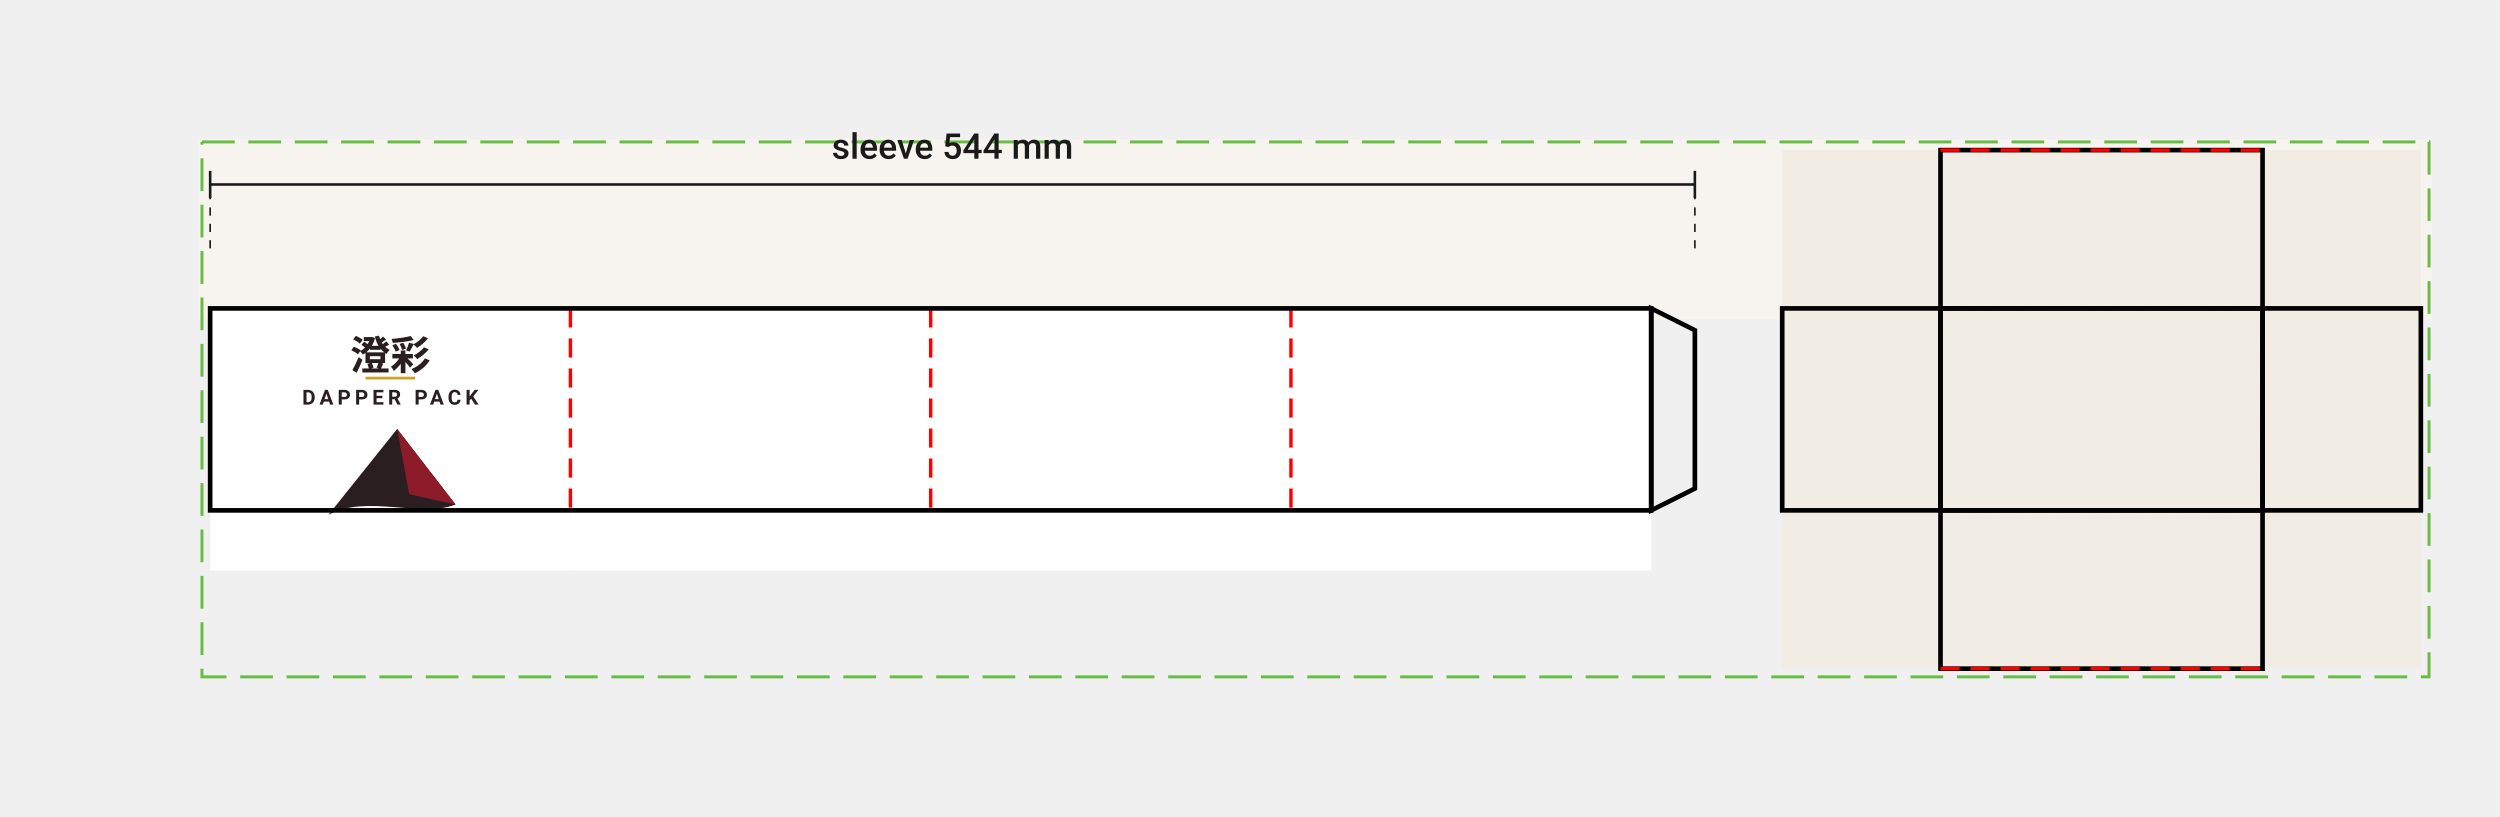
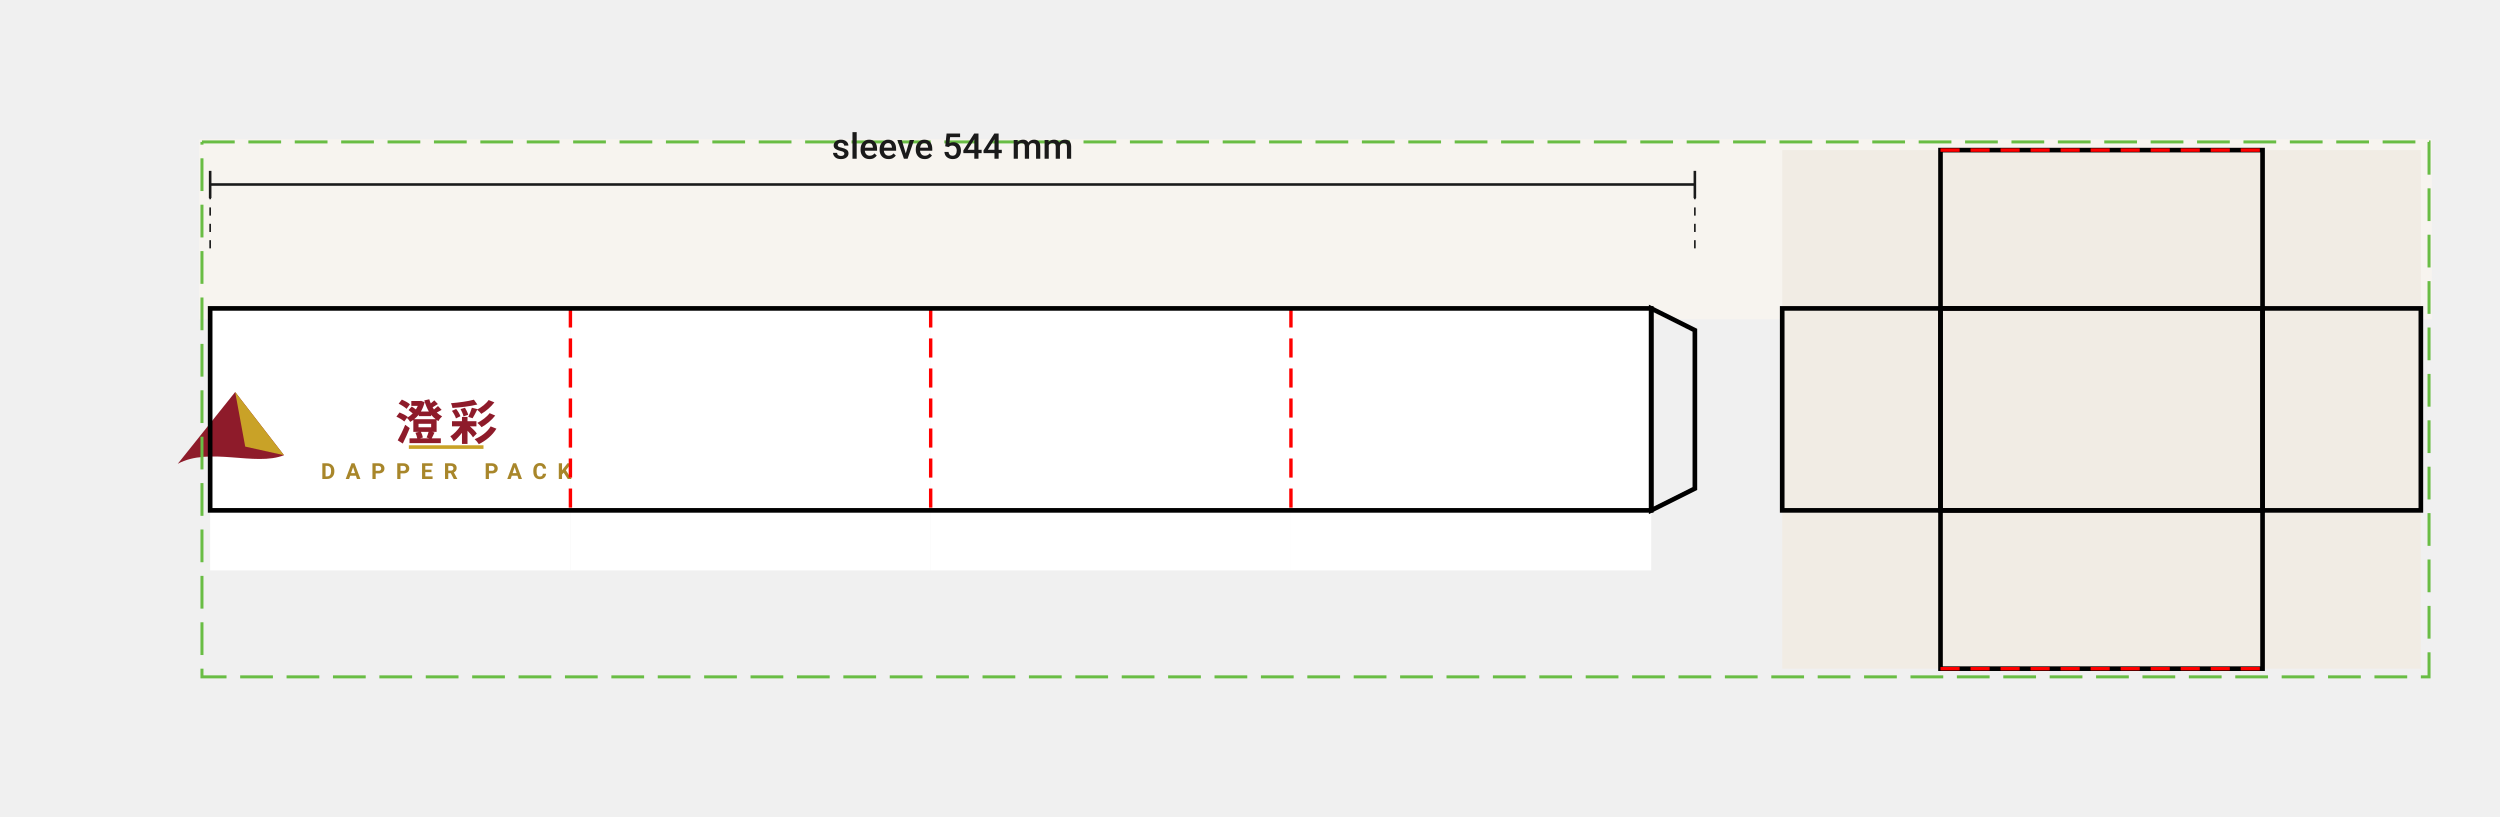
<svg xmlns="http://www.w3.org/2000/svg" viewBox="-77.0 -187.0 916.0 299.0" width="916" height="299" role="img" aria-labelledby="tdrawer ddrawer">
  <g>
    <rect class="blank" x="-4.00" y="-136.00" width="818.00" height="66.00" fill="#F7F4EF" />
    <rect x="0.00" y="-74.00" width="132.00" height="96.00" fill="#FFFFFF" />
    <rect x="132.00" y="-74.00" width="132.00" height="96.00" fill="#FFFFFF" />
    <rect x="264.00" y="-74.00" width="132.00" height="96.00" fill="#FFFFFF" />
    <rect x="396.00" y="-74.00" width="132.00" height="96.00" fill="#FFFFFF" />
    <rect x="576.00" y="-132.00" width="234.00" height="190.00" fill="#F1ECE4" />
-     <g class="brand__mark" transform="translate(66.00 -9.07) scale(0.3146)">
-       <path d="M -72 34 L 8 -66 L 76 22 C 36 38 -28 10 -72 34 Z" fill="#2A1E20" />
-       <path d="M 8 -66 L 76 22 L 22 10 Z" fill="#8E1B2A" />
+     <g class="brand__mark" transform="translate(7.06 -26.00) scale(0.263)">
+       <path d="M -72 34 L 8 -66 L 76 22 C 36 38 -28 10 -72 34 Z" fill="#8E1B2A" />
+       <path d="M 8 -66 L 76 22 L 22 10 Z" fill="#C9A227" />
    </g>
    <g class="wordmark">
-       <text x="66.00" y="-56.68" font-family="ui-sans-serif,system-ui,-apple-system,'Segoe UI',Roboto,'Helvetica Neue',Arial,sans-serif" font-size="14.7" font-weight="600" fill="#2A1E20" text-anchor="middle" dominant-baseline="middle">澄彩</text>
-       <line x1="56.91" y1="-48.47" x2="75.09" y2="-48.47" stroke="#C9A227" stroke-width="1.00" />
-       <text x="66.00" y="-40.84" font-family="ui-sans-serif,system-ui,-apple-system,'Segoe UI',Roboto,'Helvetica Neue',Arial,sans-serif" font-size="7.6" font-weight="600" fill="#2A1E20" letter-spacing="1.47" text-anchor="middle" dominant-baseline="middle">DAPPER PACK</text>
+       <text x="86.48" y="-31.96" font-family="ui-sans-serif,system-ui,-apple-system,'Segoe UI',Roboto,'Helvetica Neue',Arial,sans-serif" font-size="17.5" font-weight="700" fill="#8E1B2A" letter-spacing="2.45" text-anchor="middle" dominant-baseline="middle">澄彩</text>
+       <line x1="72.80" y1="-23.19" x2="100.15" y2="-23.19" stroke="#C9A227" stroke-width="1.32" />
+       <text x="86.48" y="-13.73" font-family="ui-sans-serif,system-ui,-apple-system,'Segoe UI',Roboto,'Helvetica Neue',Arial,sans-serif" font-size="8.1" font-weight="600" fill="#A8862A" letter-spacing="3.86" text-anchor="middle" dominant-baseline="middle">DAPPER PACK</text>
    </g>
    <line x1="132.00" y1="-74.00" x2="132.00" y2="0.00" stroke="#FF0000" stroke-width="1.25" stroke-dasharray="7 4" />
    <line x1="264.00" y1="-74.00" x2="264.00" y2="0.00" stroke="#FF0000" stroke-width="1.25" stroke-dasharray="7 4" />
    <line x1="396.00" y1="-74.00" x2="396.00" y2="0.00" stroke="#FF0000" stroke-width="1.25" stroke-dasharray="7 4" />
    <path d="M0.00,-74.00 L528.00,-74.00 L528.00,0.00 L0.00,0.00 Z" fill="none" stroke="#000000" stroke-width="1.7" stroke-linejoin="miter" />
    <line x1="528.00" y1="-74.00" x2="528.00" y2="0.00" stroke="#FF0000" stroke-width="1.25" stroke-dasharray="7 4" />
    <path d="M528.00,-74.00 L544.00,-66.00 L544.00,-8.00 L528.00,0.00 Z" fill="none" stroke="#000000" stroke-width="1.7" stroke-linejoin="miter" />
    <line x1="634.00" y1="-74.00" x2="752.00" y2="-74.00" stroke="#FF0000" stroke-width="1.25" stroke-dasharray="7 4" />
    <line x1="634.00" y1="0.00" x2="752.00" y2="0.00" stroke="#FF0000" stroke-width="1.25" stroke-dasharray="7 4" />
    <line x1="634.00" y1="-74.00" x2="634.00" y2="0.00" stroke="#FF0000" stroke-width="1.25" stroke-dasharray="7 4" />
    <line x1="752.00" y1="-74.00" x2="752.00" y2="0.00" stroke="#FF0000" stroke-width="1.25" stroke-dasharray="7 4" />
    <path d="M634.00,-74.00 L752.00,-74.00 L752.00,0.00 L634.00,0.00 Z" fill="none" stroke="#000000" stroke-width="1.7" stroke-linejoin="miter" />
    <path d="M634.00,-74.00 L576.00,-74.00 L576.00,0.00 L634.00,0.00 Z" fill="none" stroke="#000000" stroke-width="1.7" stroke-linejoin="miter" />
    <path d="M752.00,-74.00 L810.00,-74.00 L810.00,0.00 L752.00,0.00 Z" fill="none" stroke="#000000" stroke-width="1.7" stroke-linejoin="miter" />
    <path d="M634.00,-74.00 L634.00,-132.00 L752.00,-132.00 L752.00,-74.00 Z" fill="none" stroke="#000000" stroke-width="1.7" stroke-linejoin="miter" />
    <line x1="634.00" y1="-132.00" x2="752.00" y2="-132.00" stroke="#FF0000" stroke-width="1.25" stroke-dasharray="7 4" />
    <path d="M634.00,0.00 L634.00,58.00 L752.00,58.00 L752.00,0.00 Z" fill="none" stroke="#000000" stroke-width="1.7" stroke-linejoin="miter" />
    <line x1="634.00" y1="58.00" x2="752.00" y2="58.00" stroke="#FF0000" stroke-width="1.25" stroke-dasharray="7 4" />
    <path d="M-3.00,-135.00 L813.00,-135.00 L813.00,61.00 L-3.00,61.00 L-3.00,-135.00" fill="none" stroke="#69BD44" stroke-width="1.1" stroke-dasharray="12 5" />
    <line x1="0.00" y1="-119.40" x2="544.00" y2="-119.40" stroke="#1A1A1A" stroke-width="0.95" />
    <line x1="0.00" y1="-96.00" x2="0.00" y2="-124.40" stroke="#1A1A1A" stroke-width="0.6" stroke-dasharray="3 3" />
    <line x1="0.00" y1="-124.40" x2="0.00" y2="-114.40" stroke="#1A1A1A" stroke-width="0.95" />
    <line x1="544.00" y1="-96.00" x2="544.00" y2="-124.40" stroke="#1A1A1A" stroke-width="0.6" stroke-dasharray="3 3" />
    <line x1="544.00" y1="-124.40" x2="544.00" y2="-114.40" stroke="#1A1A1A" stroke-width="0.95" />
    <text x="272.00" y="-132.40" font-family="ui-sans-serif,system-ui,-apple-system,'Segoe UI',Roboto,'Helvetica Neue',Arial,sans-serif" font-size="13" font-weight="500" fill="#1A1A1A" text-anchor="middle" dominant-baseline="middle">sleeve 544 mm</text>
  </g>
</svg>
